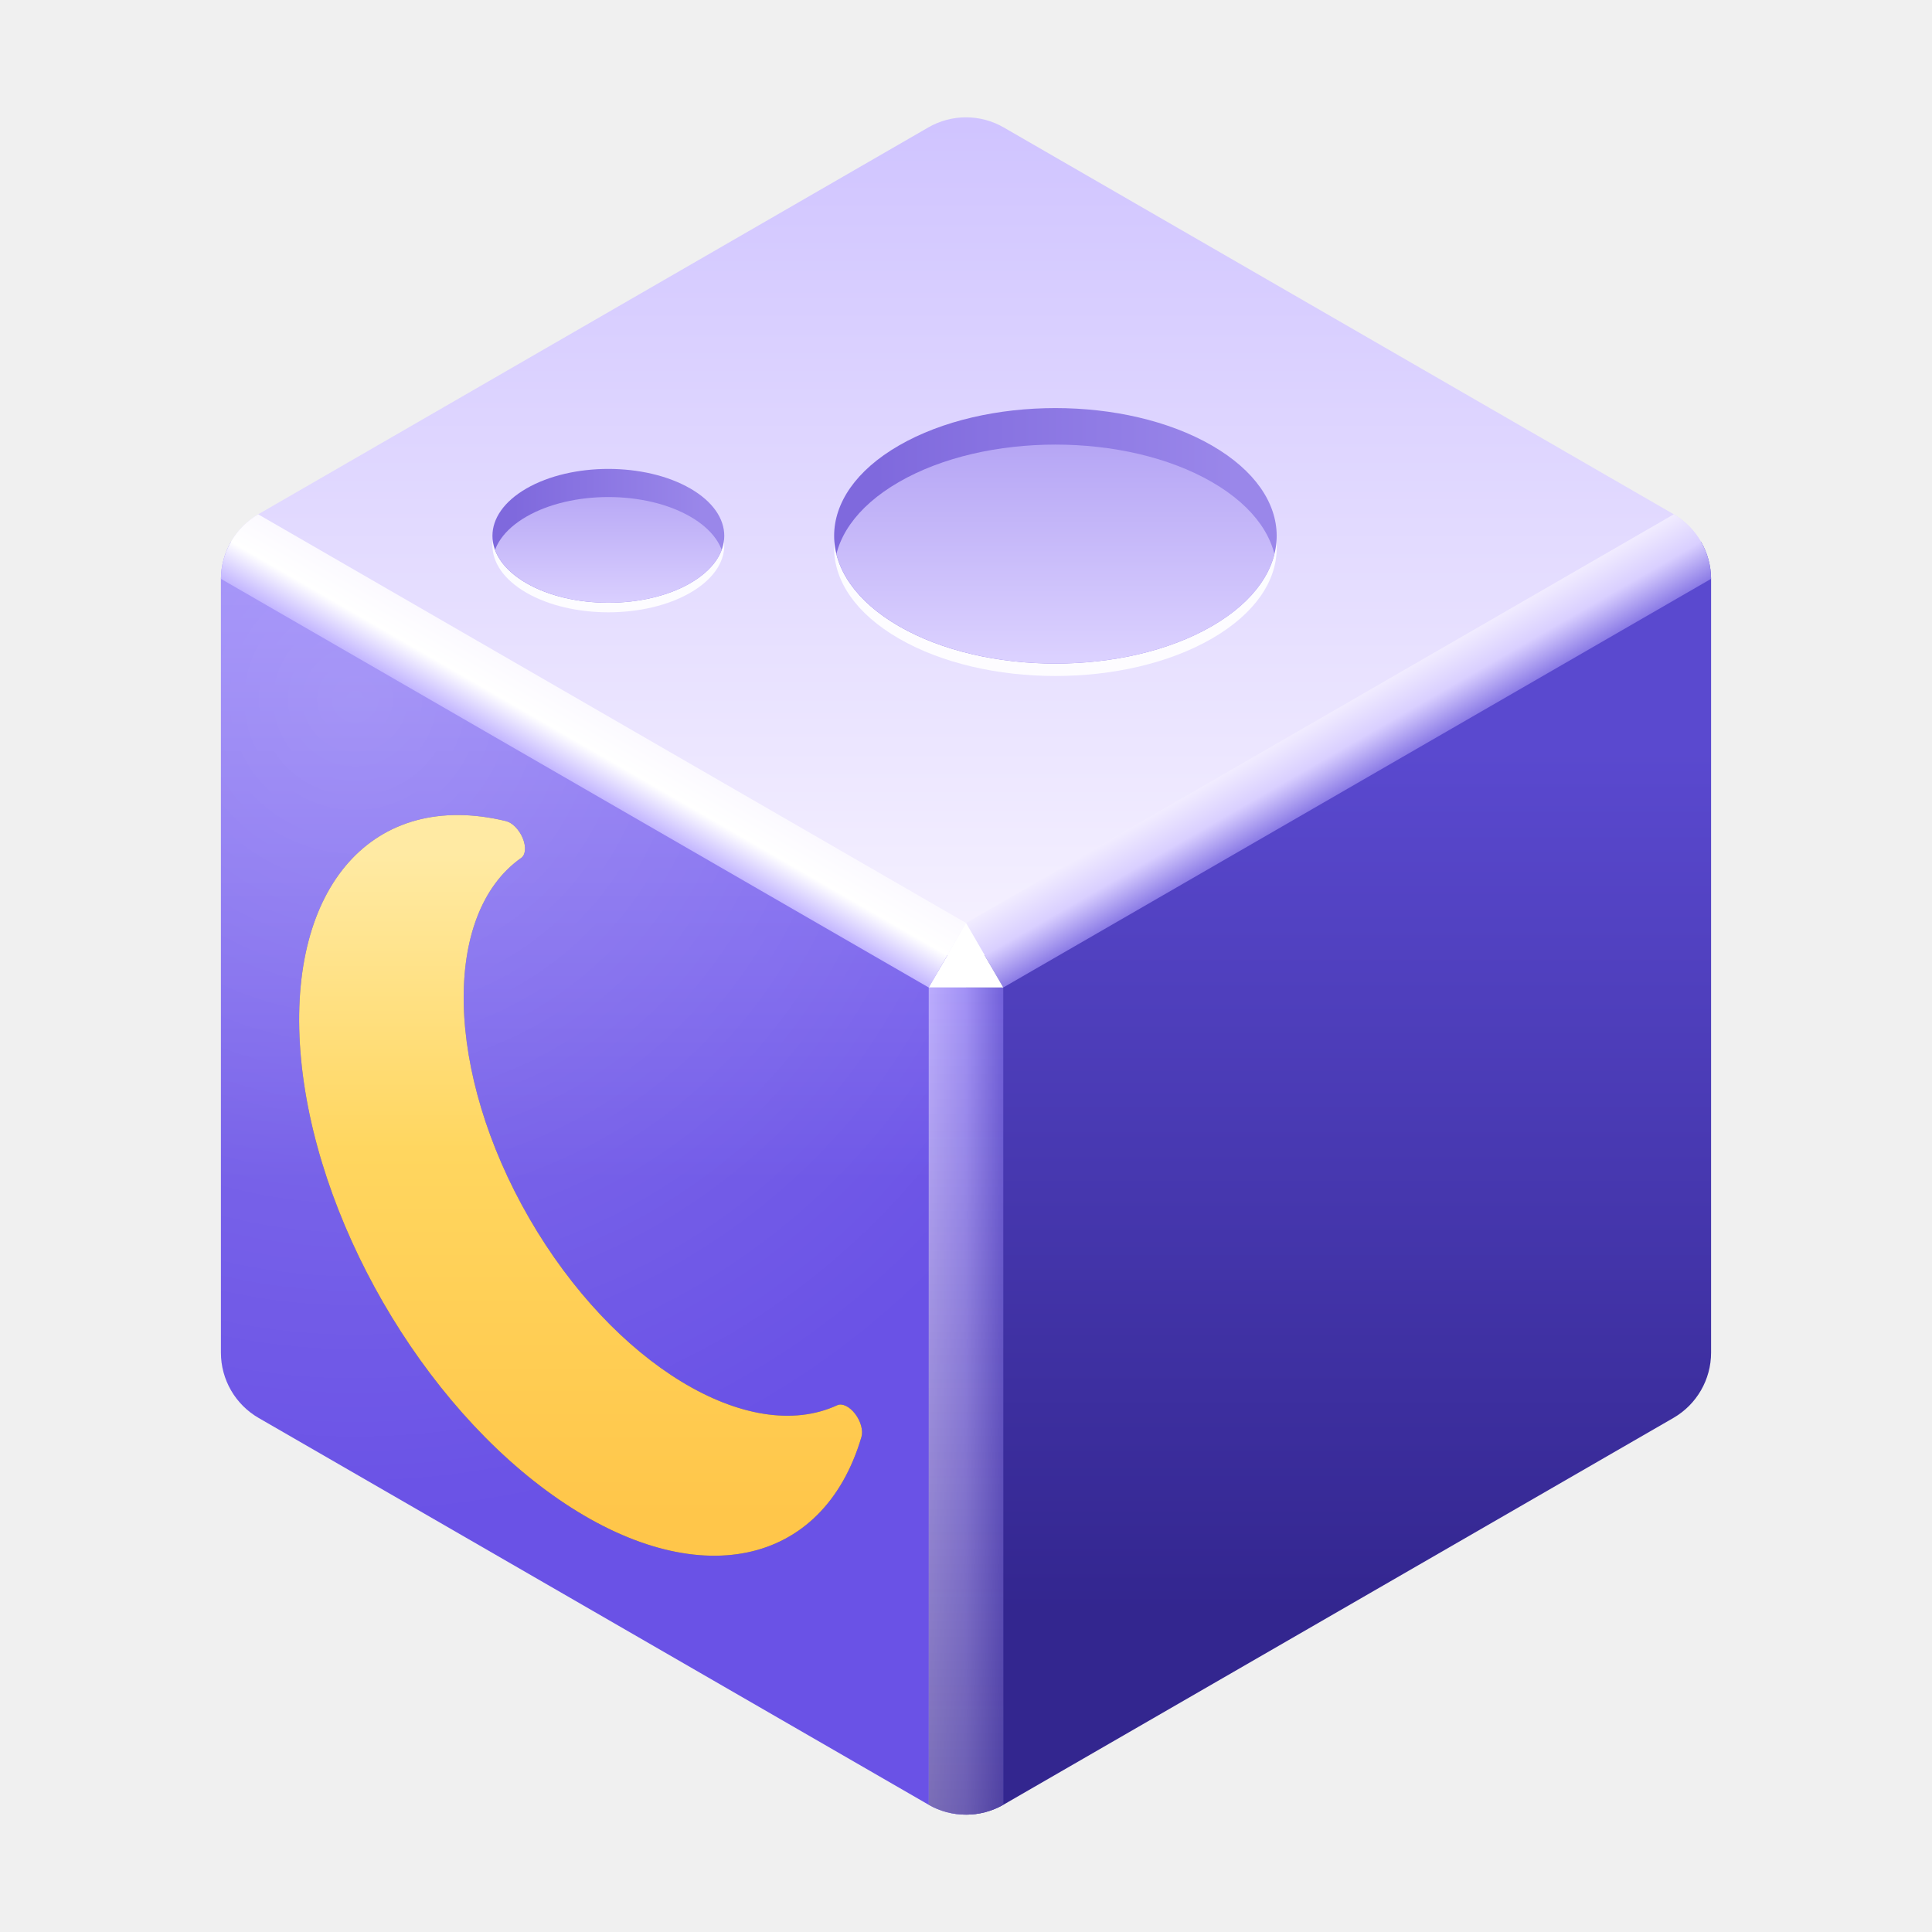
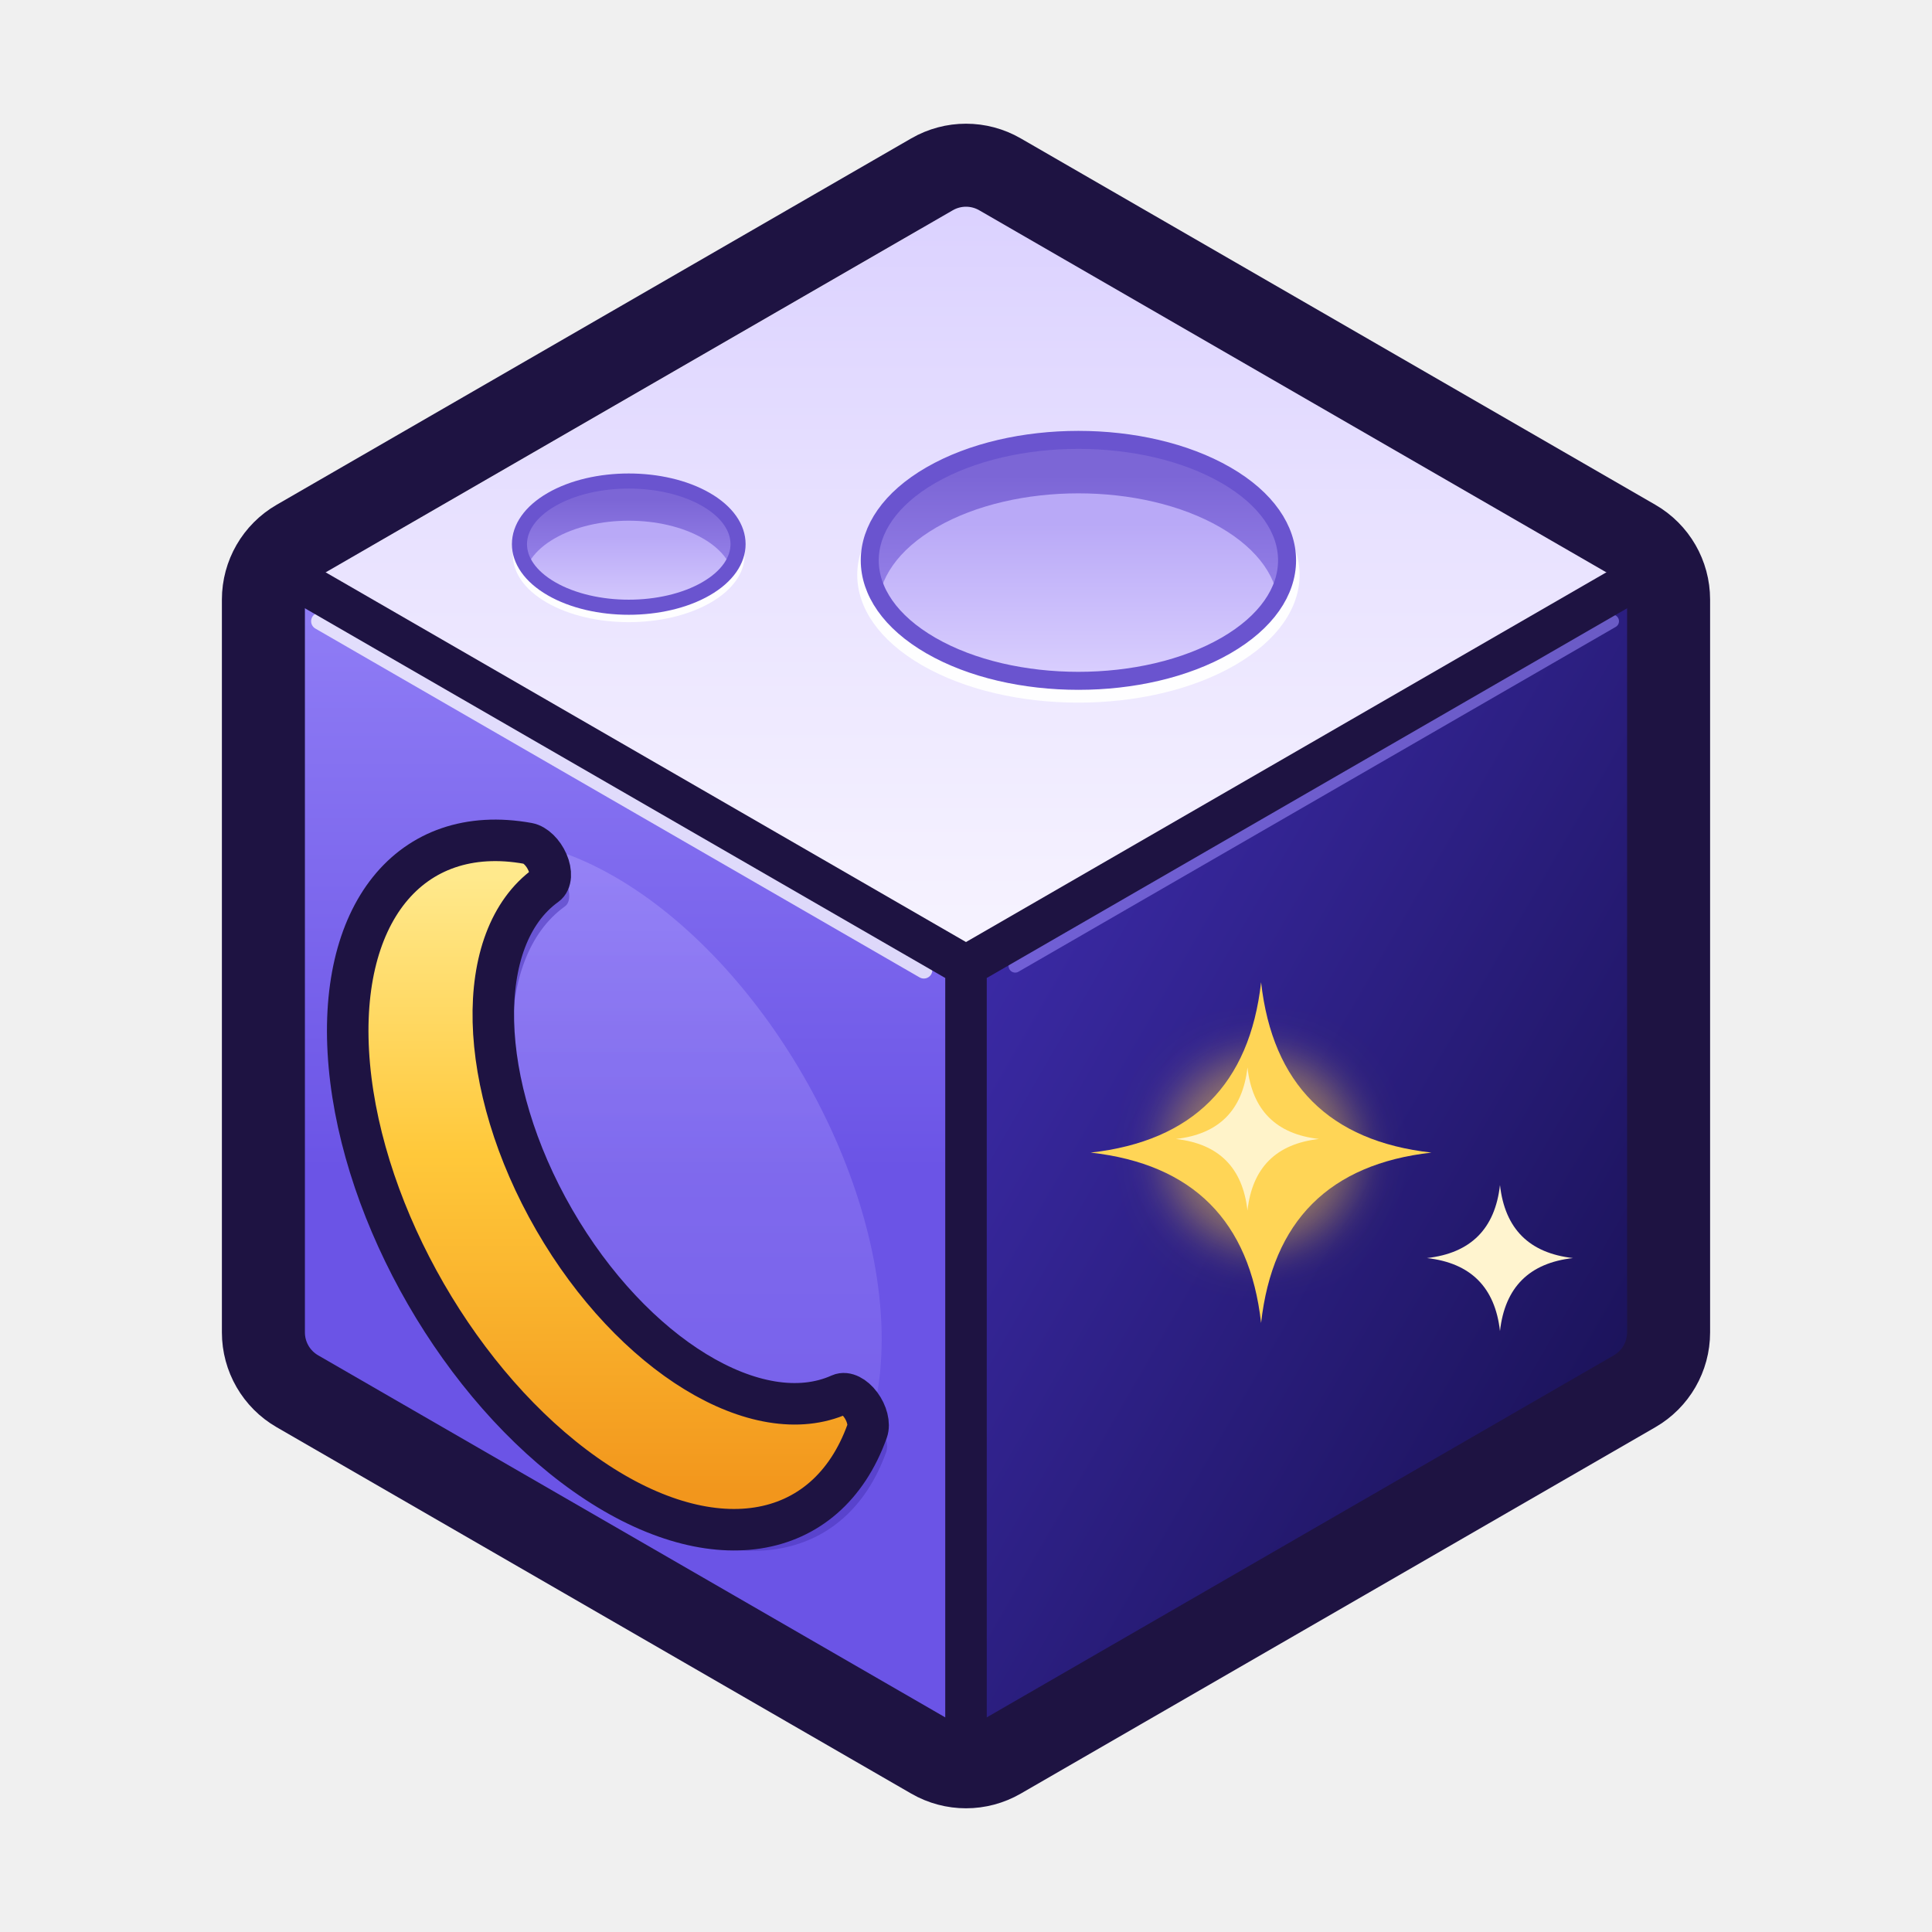
<svg xmlns="http://www.w3.org/2000/svg" viewBox="0 0 1024 1024" width="1024" height="1024">
  <defs>
    <clipPath id="sil">
-       <path d="M492 67.55A40 40 0 0 1 532 67.55L886.91 272.45A40 40 0 0 1 906.91 307.09L906.91 716.91A40 40 0 0 1 886.91 751.55L532 956.45A40 40 0 0 1 492 956.45L137.09 751.55A40 40 0 0 1 117.09 716.91L117.09 307.09A40 40 0 0 1 137.09 272.45Z" />
+       <path d="M494 92.39A36 36 0 0 1 530 92.39L866.39 286.61A36 36 0 0 1 884.39 317.78L884.39 706.22A36 36 0 0 1 866.39 737.39L530 931.61A36 36 0 0 1 494 931.61L157.61 737.39A36 36 0 0 1 139.61 706.22L139.61 317.78A36 36 0 0 1 157.61 286.61Z" />
    </clipPath>
-     <linearGradient id="gt" gradientUnits="userSpaceOnUse" x1="512" y1="56" x2="512" y2="512">
-       <stop offset="0" stop-color="#cfc3ff" />
-       <stop offset="1" stop-color="#f6f2ff" />
+     <clipPath id="tf">
+       <polygon points="512,512 139.61,297 512,82 884.39,297" />
+     </clipPath>
+     <clipPath id="lf">
+       <polygon points="512,512 139.61,297 139.61,727 512,942" />
+     </clipPath>
+     <clipPath id="rf">
+       <polygon points="512,512 884.39,297 884.39,727 512,942" />
+     </clipPath>
+     <linearGradient id="gt" gradientUnits="userSpaceOnUse" x1="512" y1="82" x2="512" y2="512">
+       <stop offset="0" stop-color="#d9cfff" />
+       <stop offset="0.55" stop-color="#ebe5ff" />
+       <stop offset="1" stop-color="#f7f4ff" />
    </linearGradient>
-     <linearGradient id="gl" gradientUnits="userSpaceOnUse" x1="314.55" y1="170" x2="314.55" y2="626">
-       <stop offset="0" stop-color="#a593ff" />
-       <stop offset="1" stop-color="#6a52e6" />
+     <clipPath id="ct0">
+       <path d="M493.38 251.85C536.57 226.91 606.59 226.91 649.78 251.85C692.97 276.79 692.97 317.21 649.78 342.15C606.59 367.09 536.57 367.09 493.38 342.15C450.19 317.21 450.19 276.79 493.38 251.85Z" />
+     </clipPath>
+     <linearGradient id="cw0" gradientUnits="userSpaceOnUse" x1="571.58" y1="251.85" x2="571.58" y2="342.15">
+       <stop offset="0" stop-color="#7c66d6" />
+       <stop offset="1" stop-color="#a08cf0" />
    </linearGradient>
-     <linearGradient id="gr" gradientUnits="userSpaceOnUse" x1="709.45" y1="398" x2="709.45" y2="854">
-       <stop offset="0" stop-color="#5a49cf" />
-       <stop offset="1" stop-color="#33268f" />
-     </linearGradient>
-     <radialGradient id="sheen" gradientUnits="userSpaceOnUse" cx="188.18" cy="370.64" r="433.2">
-       <stop offset="0" stop-color="#ffffff" stop-opacity="0.22" />
-       <stop offset="1" stop-color="#ffffff" stop-opacity="0" />
-     </radialGradient>
-     <clipPath id="ct0">
-       <path d="M476.46 236.12C522.26 209.68 596.52 209.68 642.32 236.12C688.12 262.56 688.12 305.44 642.32 331.88C596.52 358.32 522.26 358.32 476.46 331.88C430.66 305.44 430.66 262.56 476.46 236.12Z" />
-     </clipPath>
-     <linearGradient id="cf0" gradientUnits="userSpaceOnUse" x1="559.39" y1="236.12" x2="559.39" y2="351.23">
-       <stop offset="0" stop-color="#b6a6f5" />
-       <stop offset="1" stop-color="#dcd2ff" />
-     </linearGradient>
-     <linearGradient id="cw0" gradientUnits="userSpaceOnUse" x1="463.63" y1="284" x2="655.15" y2="284">
-       <stop offset="0" stop-color="#7f69dd" />
-       <stop offset="1" stop-color="#9a87ea" />
+     <linearGradient id="cf0" gradientUnits="userSpaceOnUse" x1="571.58" y1="277.63" x2="571.58" y2="367.93">
+       <stop offset="0" stop-color="#b9a9f7" />
+       <stop offset="1" stop-color="#ddd3ff" />
    </linearGradient>
    <clipPath id="ct1">
-       <path d="M279 258.92C303 245.07 341.89 245.07 365.88 258.92C389.88 272.77 389.88 295.23 365.88 309.08C341.89 322.93 303 322.93 279 309.08C255.01 295.23 255.01 272.77 279 258.92Z" />
+       <path d="M292.29 264.75C314.91 251.69 351.59 251.69 374.22 264.75C396.84 277.81 396.84 298.99 374.22 312.05C351.59 325.11 314.91 325.11 292.29 312.05C269.67 298.99 269.67 277.81 292.29 264.75Z" />
    </clipPath>
-     <linearGradient id="cf1" gradientUnits="userSpaceOnUse" x1="322.44" y1="258.92" x2="322.44" y2="323.99">
-       <stop offset="0" stop-color="#b6a6f5" />
-       <stop offset="1" stop-color="#dcd2ff" />
+     <linearGradient id="cw1" gradientUnits="userSpaceOnUse" x1="333.25" y1="264.75" x2="333.25" y2="312.05">
+       <stop offset="0" stop-color="#7c66d6" />
+       <stop offset="1" stop-color="#a08cf0" />
    </linearGradient>
-     <linearGradient id="cw1" gradientUnits="userSpaceOnUse" x1="272.28" y1="284" x2="372.6" y2="284">
-       <stop offset="0" stop-color="#7f69dd" />
-       <stop offset="1" stop-color="#9a87ea" />
+     <linearGradient id="cf1" gradientUnits="userSpaceOnUse" x1="333.25" y1="284.45" x2="333.25" y2="331.75">
+       <stop offset="0" stop-color="#b9a9f7" />
+       <stop offset="1" stop-color="#ddd3ff" />
    </linearGradient>
-     <clipPath id="lf">
-       <polygon points="512,512 117.09,284 117.09,740 512,968" />
+     <linearGradient id="gl" gradientUnits="userSpaceOnUse" x1="325.8" y1="189.5" x2="325.8" y2="619.5">
+       <stop offset="0" stop-color="#a08ffc" />
+       <stop offset="1" stop-color="#6b54e6" />
+     </linearGradient>
+     <linearGradient id="es" gradientUnits="userSpaceOnUse" x1="325.8" y1="464.7" x2="325.8" y2="791.5">
+       <stop offset="0" stop-color="#b3a3ff" />
+       <stop offset="1" stop-color="#8670f0" />
+     </linearGradient>
+     <linearGradient id="mf" gradientUnits="userSpaceOnUse" x1="325.8" y1="464.7" x2="325.8" y2="791.5">
+       <stop offset="0" stop-color="#ffe98c" />
+       <stop offset="0.45" stop-color="#ffc83a" />
+       <stop offset="1" stop-color="#f2961c" />
+     </linearGradient>
+     <clipPath id="mclip">
+       <path d="M279.83 447.02C217.2 435.71 177.87 484.67 185.16 564.88C192.45 645.09 244.41 735.09 310.23 781.51C376.05 827.93 438.12 818.35 459.63 758.46C460.96 754.78 459.52 749.05 456.13 744.49C452.75 739.94 448.27 737.72 445.24 739.09C401.57 758.78 335.14 718.21 293.78 646.59C252.43 574.96 250.51 497.15 289.4 469.17C292.11 467.23 292.42 462.24 290.17 457.04C287.92 451.83 283.67 447.71 279.83 447.02Z" />
    </clipPath>
-     <clipPath id="cm">
-       <path d="M268.17 435.2C198.09 418.25 152.36 469.55 159.23 557.42C166.1 645.28 223.63 744.92 296.29 794.8C368.94 844.68 436.23 830.73 456.6 761.57C457.58 758.22 456.2 753.23 453.21 749.34C450.22 745.45 446.35 743.6 443.73 744.81C396.85 766.51 325.11 722.94 280.49 645.66C235.88 568.38 234.01 484.47 276.24 454.72C278.6 453.06 278.94 448.78 277.06 444.25C275.19 439.71 271.56 436.02 268.17 435.2Z" />
-     </clipPath>
-     <linearGradient id="mw" gradientUnits="userSpaceOnUse" x1="310.6" y1="452.72" x2="310.6" y2="803.84">
-       <stop offset="0" stop-color="#4b36c0" />
-       <stop offset="1" stop-color="#3a2aa0" />
+     <linearGradient id="gr" gradientUnits="userSpaceOnUse" x1="512" y1="512" x2="884.39" y2="727">
+       <stop offset="0" stop-color="#3b2aa6" />
+       <stop offset="1" stop-color="#1a1257" />
    </linearGradient>
-     <linearGradient id="mf" gradientUnits="userSpaceOnUse" x1="310.6" y1="452.72" x2="310.6" y2="803.84">
-       <stop offset="0" stop-color="#ffeaa3" />
-       <stop offset="0.45" stop-color="#ffd65f" />
-       <stop offset="1" stop-color="#ffc64a" />
-     </linearGradient>
-     <linearGradient id="bl" gradientUnits="userSpaceOnUse" x1="512" y1="489.2" x2="492.25" y2="523.4">
-       <stop offset="0" stop-color="#fbf9ff" />
-       <stop offset="0.5" stop-color="#ffffff" />
-       <stop offset="1" stop-color="#c3b6ff" />
-     </linearGradient>
-     <linearGradient id="br" gradientUnits="userSpaceOnUse" x1="512" y1="489.2" x2="531.75" y2="523.4">
-       <stop offset="0" stop-color="#f1ecff" />
-       <stop offset="0.5" stop-color="#d9cfff" />
-       <stop offset="1" stop-color="#8b7be6" />
-     </linearGradient>
-     <linearGradient id="bd" gradientUnits="userSpaceOnUse" x1="492.25" y1="523.4" x2="531.75" y2="523.4">
-       <stop offset="0" stop-color="#bdaeff" />
-       <stop offset="0.5" stop-color="#a493f7" />
-       <stop offset="1" stop-color="#7362dc" />
-     </linearGradient>
-     <linearGradient id="bdv" gradientUnits="userSpaceOnUse" x1="512" y1="512" x2="512" y2="968">
-       <stop offset="0" stop-color="#1b1250" stop-opacity="0" />
-       <stop offset="1" stop-color="#1b1250" stop-opacity="0.42" />
-     </linearGradient>
+     <filter id="sg" x="-100%" y="-100%" width="300%" height="300%">
+       <feGaussianBlur stdDeviation="12" />
+     </filter>
  </defs>
  <g clip-path="url(#sil)">
-     <polygon points="512,512 117.09,284 512,56 906.91,284" fill="url(#gt)" />
-     <polygon points="512,512 117.09,284 117.09,740 512,968" fill="url(#gl)" />
-     <polygon points="512,512 906.91,284 906.91,740 512,968" fill="url(#gr)" />
-     <polygon points="512,512 117.09,284 117.09,740 512,968" fill="url(#sheen)" />
-     <path d="M476.46 242.7C522.26 216.26 596.52 216.26 642.32 242.7C688.12 269.14 688.12 312.02 642.32 338.46C596.52 364.9 522.26 364.9 476.46 338.46C430.66 312.02 430.66 269.14 476.46 242.7Z" fill="#ffffff" opacity=".9" />
-     <path d="M476.46 236.12C522.26 209.68 596.52 209.68 642.32 236.12C688.12 262.56 688.12 305.44 642.32 331.88C596.52 358.32 522.26 358.32 476.46 331.88C430.66 305.44 430.66 262.56 476.46 236.12Z" fill="url(#cw0)" />
-     <path d="M476.46 255.47C522.26 229.03 596.52 229.03 642.32 255.47C688.12 281.91 688.12 324.79 642.32 351.23C596.52 377.67 522.26 377.67 476.46 351.23C430.66 324.79 430.66 281.91 476.46 255.47Z" fill="url(#cf0)" clip-path="url(#ct0)" />
-     <path d="M279 263.99C303 250.14 341.89 250.14 365.88 263.99C389.88 277.84 389.88 300.3 365.88 314.15C341.89 328 303 328 279 314.15C255.01 300.3 255.01 277.84 279 263.99Z" fill="#ffffff" opacity=".9" />
-     <path d="M279 258.92C303 245.07 341.89 245.07 365.88 258.92C389.88 272.77 389.88 295.23 365.88 309.08C341.89 322.93 303 322.93 279 309.08C255.01 295.23 255.01 272.77 279 258.92Z" fill="url(#cw1)" />
-     <path d="M279 273.83C303 259.98 341.89 259.98 365.88 273.83C389.88 287.68 389.88 310.14 365.88 323.99C341.89 337.84 303 337.84 279 323.99C255.01 310.14 255.01 287.68 279 273.83Z" fill="url(#cf1)" clip-path="url(#ct1)" />
-     <path d="M268.17 435.2C198.09 418.25 152.36 469.55 159.23 557.42C166.1 645.28 223.63 744.92 296.29 794.8C368.94 844.68 436.23 830.73 456.6 761.57C457.58 758.22 456.2 753.23 453.21 749.34C450.22 745.45 446.35 743.6 443.73 744.81C396.85 766.51 325.11 722.94 280.49 645.66C235.88 568.38 234.01 484.47 276.24 454.72C278.6 453.06 278.94 448.78 277.06 444.25C275.19 439.71 271.56 436.02 268.17 435.2Z" fill="#ffffff" opacity="0" />
-     <path d="M268.17 435.2C198.09 418.25 152.36 469.55 159.23 557.42C166.1 645.28 223.63 744.92 296.29 794.8C368.94 844.68 436.23 830.73 456.6 761.57C457.58 758.22 456.2 753.23 453.21 749.34C450.22 745.45 446.35 743.6 443.73 744.81C396.85 766.51 325.11 722.94 280.49 645.66C235.88 568.38 234.01 484.47 276.24 454.72C278.6 453.06 278.94 448.78 277.06 444.25C275.19 439.71 271.56 436.02 268.17 435.2Z" fill="url(#mw)" />
-     <path d="M268.17 435.2C198.09 418.25 152.36 469.55 159.23 557.42C166.1 645.28 223.63 744.92 296.29 794.8C368.94 844.68 436.23 830.73 456.6 761.57C457.58 758.22 456.2 753.23 453.21 749.34C450.22 745.45 446.35 743.6 443.73 744.81C396.85 766.51 325.11 722.94 280.49 645.66C235.88 568.38 234.01 484.47 276.24 454.72C278.6 453.06 278.94 448.78 277.06 444.25C275.19 439.71 271.56 436.02 268.17 435.2Z" fill="url(#mf)" clip-path="url(#cm)" />
-     <polygon points="512,489.2 492.25,523.4 117.09,306.8 117.09,284 136.84,272.6" fill="url(#bl)" />
-     <polygon points="512,489.2 531.75,523.4 906.91,306.8 906.91,284 887.16,272.6" fill="url(#br)" />
-     <polygon points="492.25,523.4 531.75,523.4 531.75,956.6 512,968 492.25,956.6" fill="url(#bd)" />
-     <polygon points="492.25,523.4 531.75,523.4 531.75,956.6 512,968 492.25,956.6" fill="url(#bdv)" />
-     <polygon points="512,489.2 492.25,523.4 531.75,523.4" fill="#ffffff" />
+     <polygon points="512,512 139.61,297 512,82 884.39,297" fill="url(#gt)" />
+     <path d="M488.69 256.87C534.47 230.44 608.7 230.44 654.48 256.87C700.26 283.31 700.26 326.16 654.48 352.59C608.7 379.02 534.47 379.02 488.69 352.59C442.91 326.16 442.91 283.31 488.69 256.87Z" fill="#ffffff" opacity=".95" />
+     <path d="M493.38 251.85C536.57 226.91 606.59 226.91 649.78 251.85C692.97 276.79 692.97 317.21 649.78 342.15C606.59 367.09 536.57 367.09 493.38 342.15C450.19 317.21 450.19 276.79 493.38 251.85Z" fill="url(#cw0)" />
+     <path d="M496.51 279.43C537.97 255.5 605.19 255.5 646.66 279.43C688.12 303.37 688.12 342.18 646.66 366.12C605.19 390.06 537.97 390.06 496.51 366.12C455.05 342.18 455.05 303.37 496.51 279.43Z" fill="url(#cf0)" clip-path="url(#ct0)" />
+     <path d="M493.38 251.85C536.57 226.91 606.59 226.91 649.78 251.85C692.97 276.79 692.97 317.21 649.78 342.15C606.59 367.09 536.57 367.09 493.38 342.15C450.19 317.21 450.19 276.79 493.38 251.85Z" fill="none" stroke="#6a54cf" stroke-width="9.54" />
+     <path d="M289.83 269.24C313.81 255.39 352.69 255.39 376.67 269.24C400.65 283.09 400.65 305.53 376.67 319.38C352.69 333.22 313.81 333.22 289.83 319.38C265.85 305.53 265.85 283.09 289.83 269.24Z" fill="#ffffff" opacity=".95" />
+     <path d="M292.29 264.75C314.91 251.69 351.59 251.69 374.22 264.75C396.84 277.81 396.84 298.99 374.22 312.05C351.59 325.11 314.91 325.11 292.29 312.05C269.67 298.99 269.67 277.81 292.29 264.75Z" fill="url(#cw1)" />
+     <path d="M293.93 285.39C315.65 272.85 350.86 272.85 372.58 285.39C394.3 297.93 394.3 318.26 372.58 330.8C350.86 343.34 315.65 343.34 293.93 330.8C272.21 318.26 272.21 297.93 293.93 285.39Z" fill="url(#cf1)" clip-path="url(#ct1)" />
+     <path d="M292.29 264.75C314.91 251.69 351.59 251.69 374.22 264.75C396.84 277.81 396.84 298.99 374.22 312.05C351.59 325.11 314.91 325.11 292.29 312.05C269.67 298.99 269.67 277.81 292.29 264.75Z" fill="none" stroke="#6a54cf" stroke-width="8" />
+     <polygon points="512,512 139.61,297 139.61,727 512,942" fill="url(#gl)" />
+     <path d="M467.31 709.8C467.31 800.04 403.96 836.62 325.8 791.5C247.65 746.38 184.3 636.64 184.3 546.4C184.3 456.16 247.65 419.58 325.8 464.7C403.96 509.82 467.31 619.56 467.31 709.8Z" fill="url(#es)" opacity=".4" />
+     <path d="M289.89 458.2C227.26 446.89 187.93 495.85 195.22 576.06C202.51 656.27 254.47 746.27 320.29 792.69C386.11 839.11 448.18 829.53 469.7 769.64C471.02 765.96 469.58 760.23 466.2 755.67C462.81 751.12 458.34 748.9 455.3 750.27C411.63 769.96 345.2 729.39 303.85 657.77C262.49 586.14 260.57 508.33 299.47 480.35C302.17 478.41 302.48 473.42 300.23 468.22C297.98 463.01 293.73 458.89 289.89 458.2Z" fill="#4a35b8" opacity=".55" clip-path="url(#lf)" />
+     <path d="M279.83 447.02C217.2 435.71 177.87 484.67 185.16 564.88C192.45 645.09 244.41 735.09 310.23 781.51C376.05 827.93 438.12 818.35 459.63 758.46C460.96 754.78 459.52 749.05 456.13 744.49C452.75 739.94 448.27 737.72 445.24 739.09C401.57 758.78 335.14 718.21 293.78 646.59C252.43 574.96 250.51 497.15 289.4 469.17C292.11 467.23 292.42 462.24 290.17 457.04C287.92 451.83 283.67 447.71 279.83 447.02Z" fill="url(#mf)" />
+     <path d="M279.83 447.02C217.2 435.71 177.87 484.67 185.16 564.88C192.45 645.09 244.41 735.09 310.23 781.51C376.05 827.93 438.12 818.35 459.63 758.46C460.96 754.78 459.52 749.05 456.13 744.49C452.75 739.94 448.27 737.72 445.24 739.09C401.57 758.78 335.14 718.21 293.78 646.59C252.43 574.96 250.51 497.15 289.4 469.17C292.11 467.23 292.42 462.24 290.17 457.04C287.92 451.83 283.67 447.71 279.83 447.02Z" fill="none" stroke="#1e1342" stroke-width="22" stroke-linejoin="round" />
+     <polygon points="512,512 884.39,297 884.39,727 512,942" fill="url(#gr)" />
+     <circle cx="668.4" cy="610.9" r="49.66" fill="#ffcf4a" opacity=".5" filter="url(#sg)" />
+     <path d="M668.4 520.6Q677.53 601.77 758.7 610.9Q677.53 620.03 668.4 701.2Q659.27 620.03 578.1 610.9Q659.27 601.77 668.4 520.6Z" fill="#ffd556" />
+     <path d="M661.18 565.75Q665.02 599.84 699.11 603.68Q665.02 607.51 661.18 641.6Q657.35 607.51 623.25 603.68Q657.35 599.84 661.18 565.75Z" fill="#fff6d6" opacity=".9" />
+     <path d="M795.02 628.1Q798.93 662.89 833.72 666.8Q798.93 670.71 795.02 705.5Q791.1 670.71 756.32 666.8Q791.1 662.89 795.02 628.1Z" fill="#fff4cf" />
+     <path d="M489.66 514.15L169.4 329.25" stroke="#ffffff" stroke-opacity="0.75" stroke-width="9" stroke-linecap="round" />
+     <path d="M538.07 512L854.6 329.25" stroke="#9f8cff" stroke-opacity="0.55" stroke-width="7" stroke-linecap="round" />
+     <path d="M195.47 286.25L485.93 118.55" stroke="#ffffff" stroke-opacity=".7" stroke-width="7" stroke-linecap="round" />
+     <path d="M512 512L139.61 297M512 512L884.39 297M512 512L512 942" fill="none" stroke="#1e1342" stroke-width="22" stroke-linecap="round" />
  </g>
+   <path d="M494 92.39A36 36 0 0 1 530 92.39L866.39 286.61A36 36 0 0 1 884.39 317.78L884.39 706.22A36 36 0 0 1 866.39 737.39L530 931.61A36 36 0 0 1 494 931.61L157.61 737.39A36 36 0 0 1 139.61 706.22L139.61 317.78A36 36 0 0 1 157.61 286.61Z" fill="none" stroke="#1e1342" stroke-width="44" stroke-linejoin="round" />
</svg>
